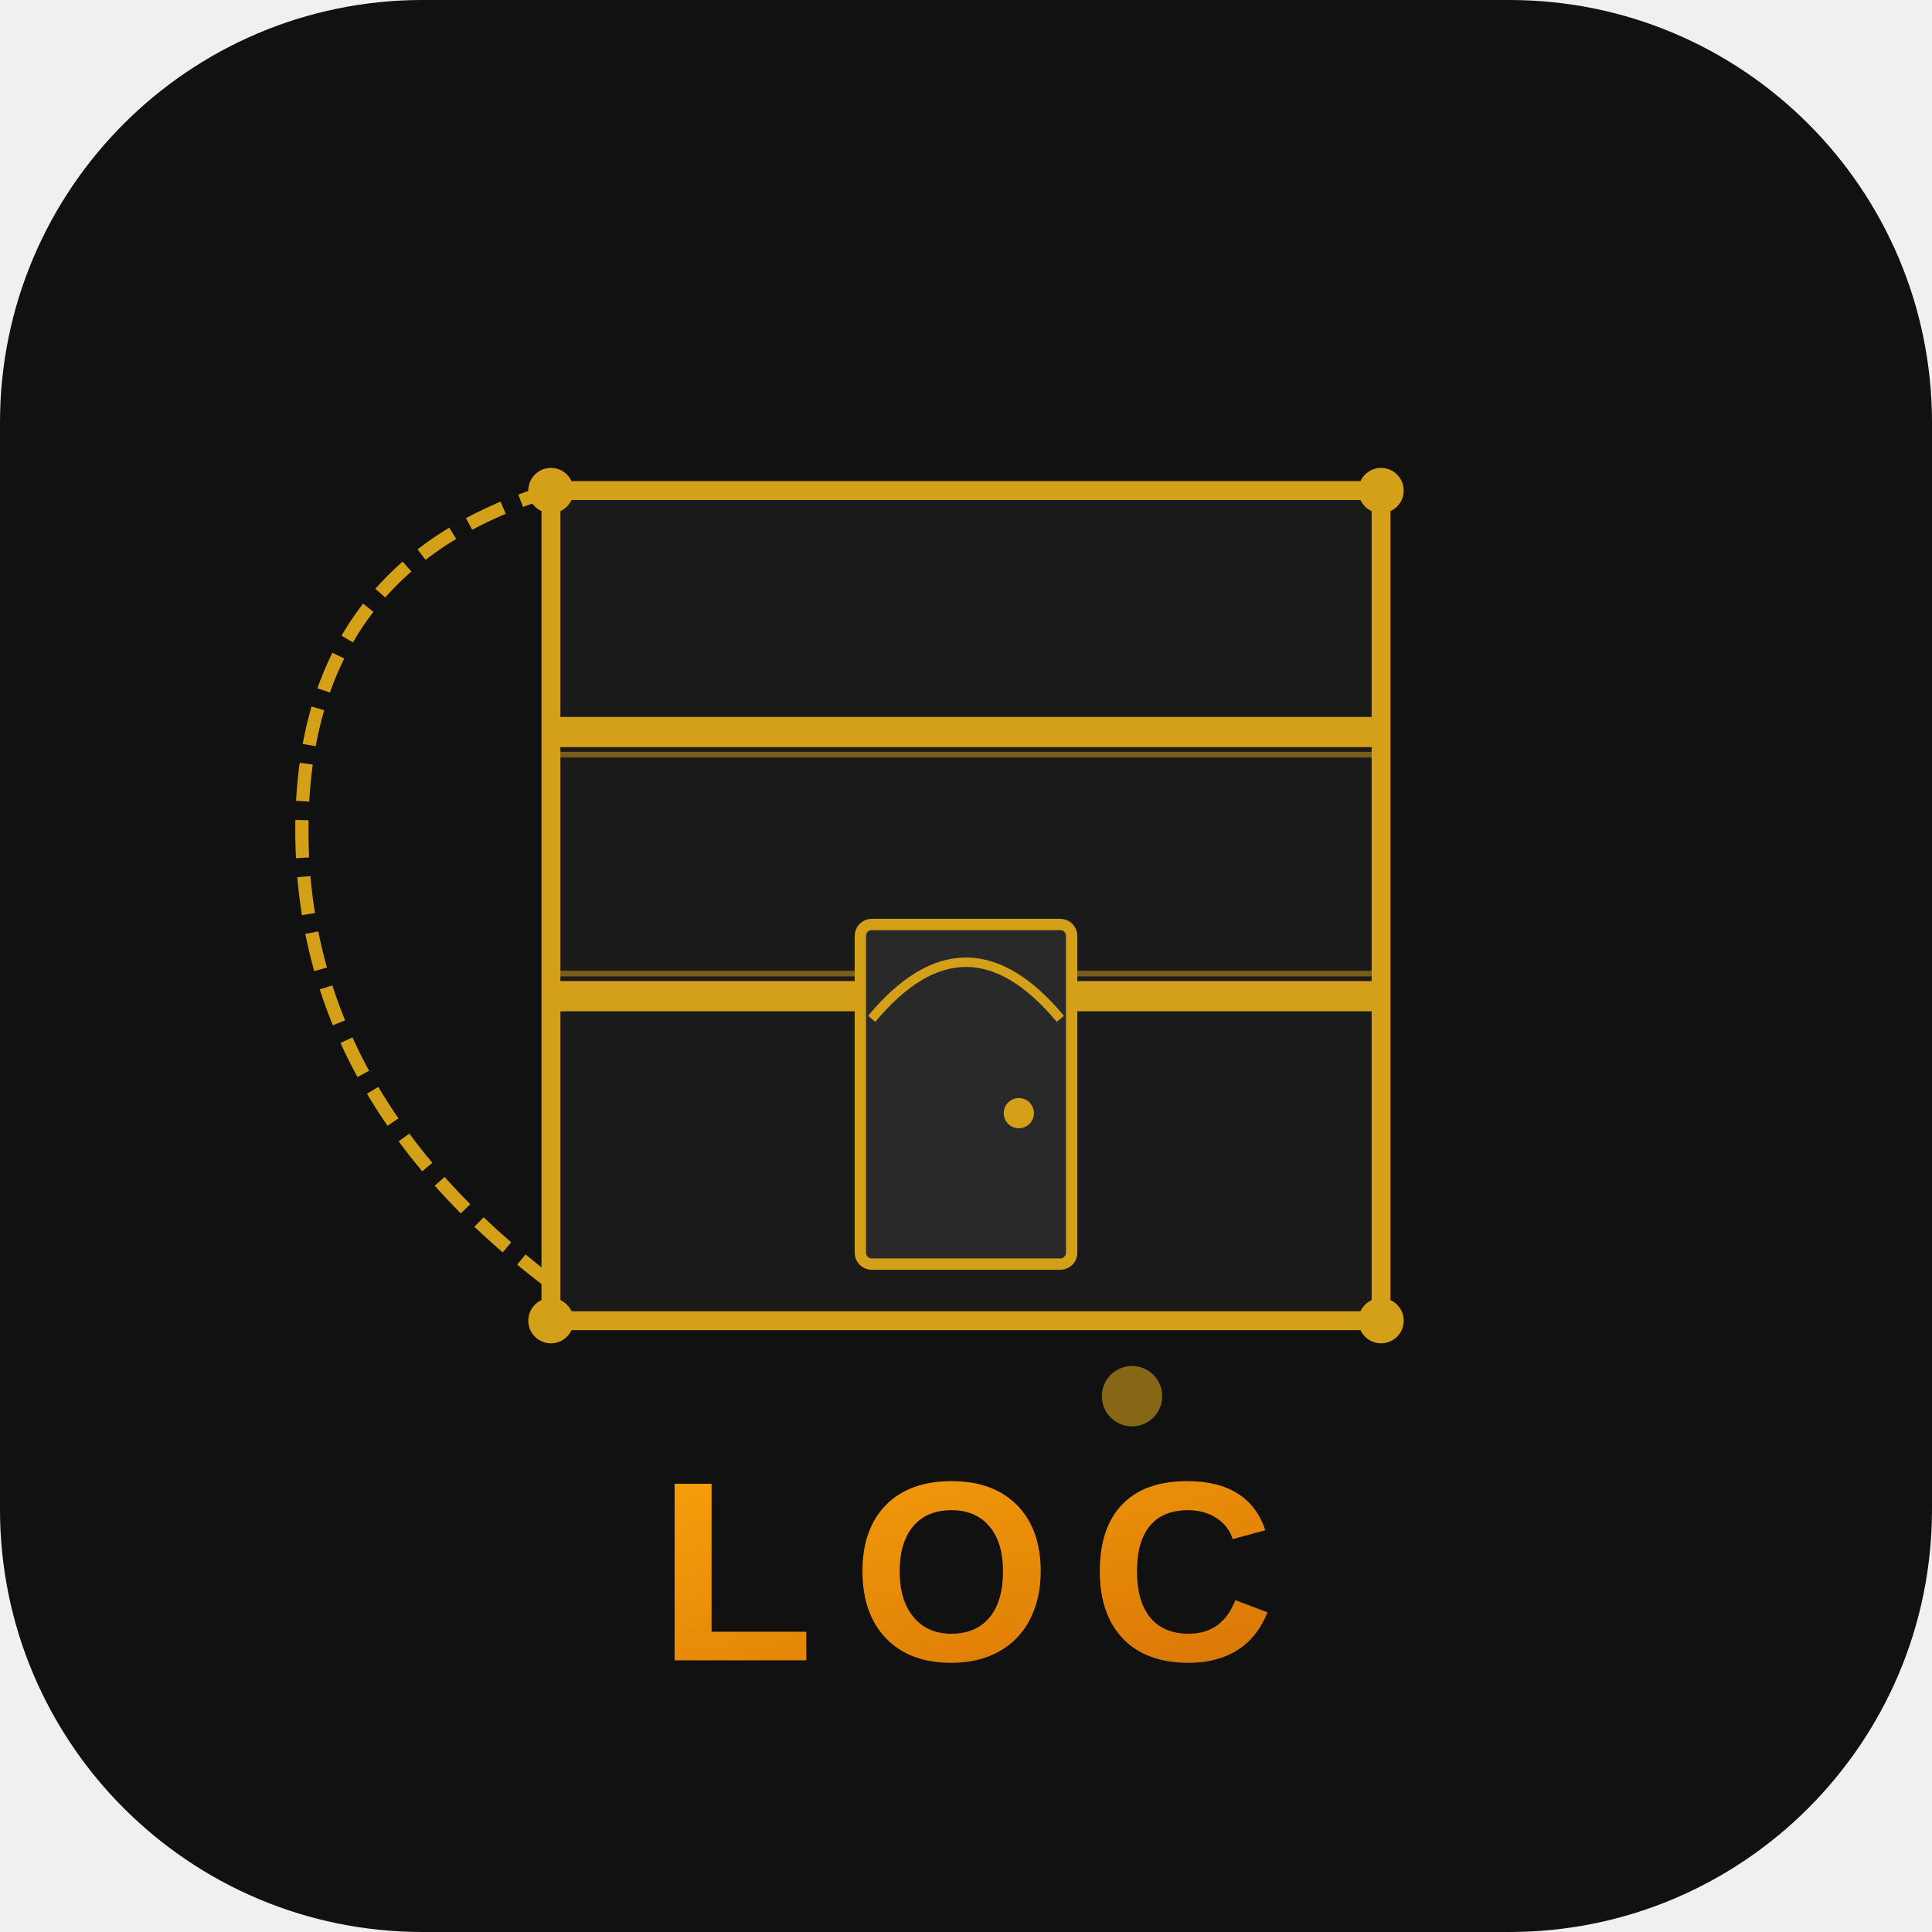
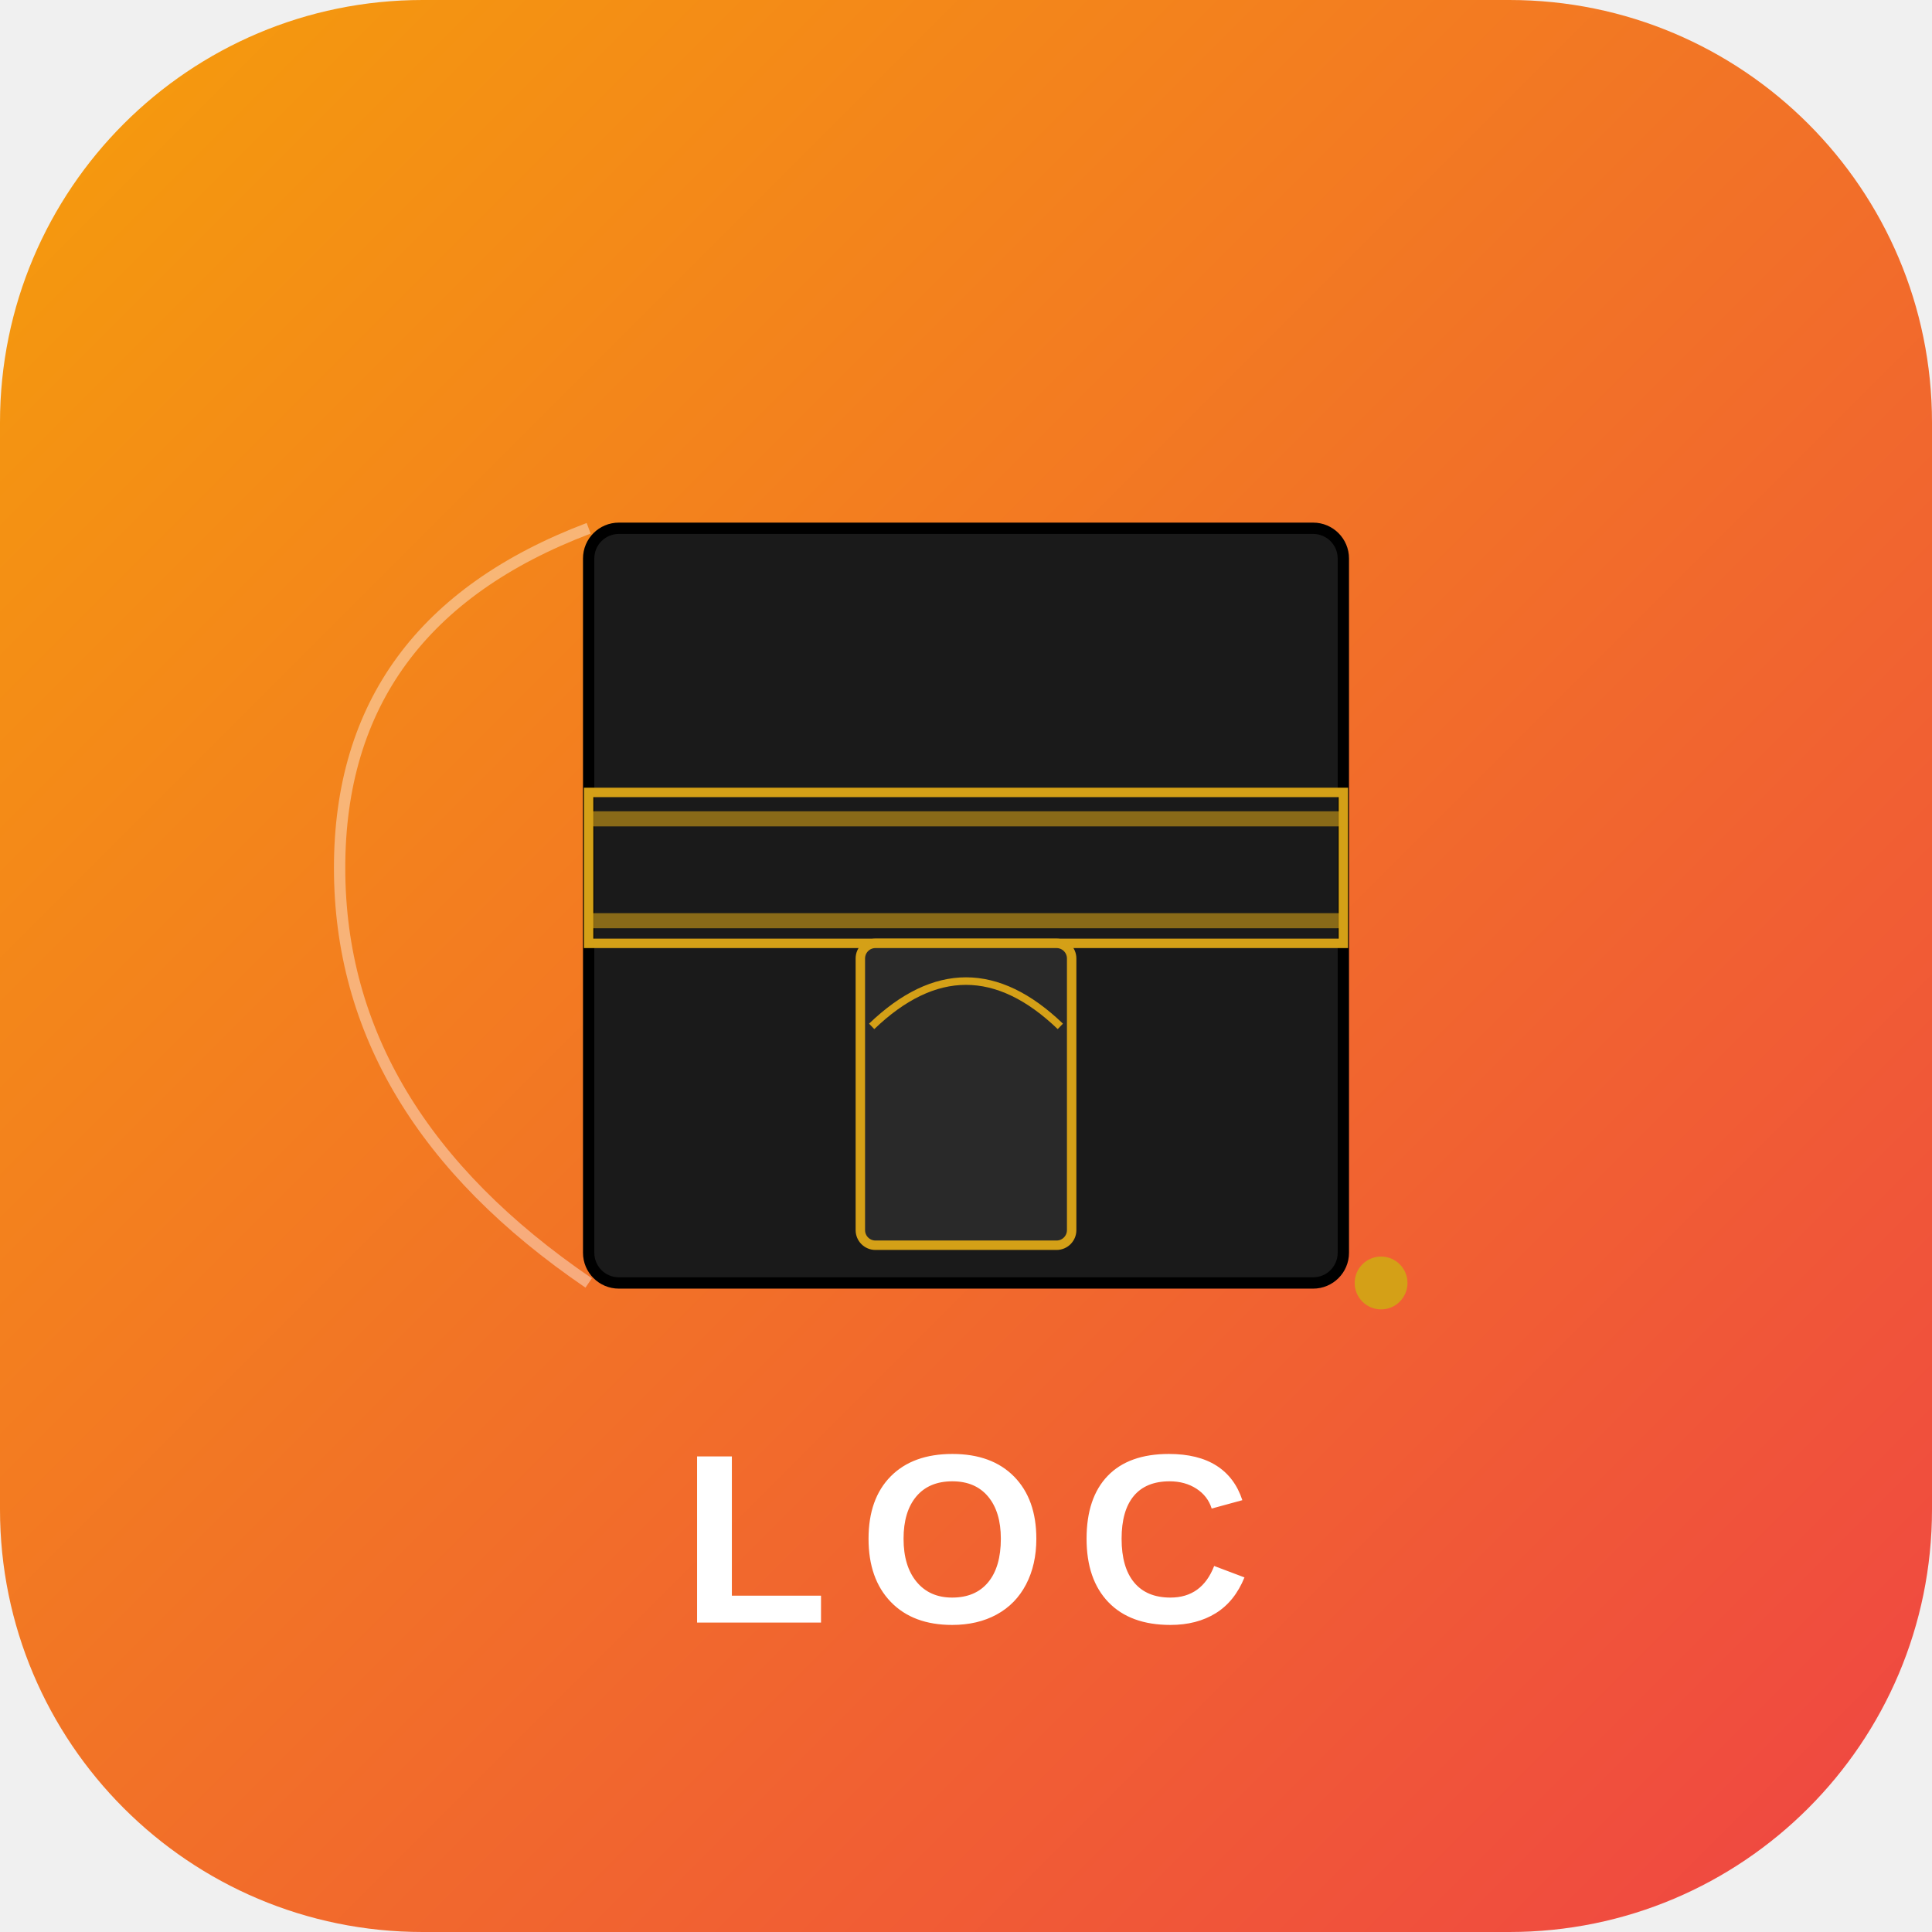
<svg xmlns="http://www.w3.org/2000/svg" viewBox="0 0 512 512">
  <defs>
-     <linearGradient id="gold" x1="0%" y1="0%" x2="100%" y2="100%">
+     <linearGradient id="bg" x1="0%" y1="0%" x2="100%" y2="100%">
      <stop offset="0%" style="stop-color:#f59e0b" />
-       <stop offset="100%" style="stop-color:#d97706" />
+       <stop offset="100%" style="stop-color:#ef4444" />
    </linearGradient>
  </defs>
-   <rect width="512" height="512" rx="112" ry="112" fill="#111111" />
-   <rect x="146" y="130" width="220" height="220" rx="6" fill="#1a1a1a" stroke="#d4a017" stroke-width="5" />
-   <rect x="146" y="190" width="220" height="8" fill="#d4a017" />
-   <rect x="146" y="260" width="220" height="8" fill="#d4a017" />
-   <rect x="146" y="200" width="220" height="58" fill="none" stroke="#d4a017" stroke-width="1.5" opacity="0.5" />
-   <rect x="228" y="245" width="56" height="90" rx="3" fill="#292929" stroke="#d4a017" stroke-width="3" />
-   <path d="M231 270 Q256 240 281 270" fill="none" stroke="#d4a017" stroke-width="2.5" />
-   <circle cx="270" cy="295" r="4" fill="#d4a017" />
-   <path d="M146 340 Q80 290 80 220 Q80 150 146 130" fill="none" stroke="#d4a017" stroke-width="3.5" stroke-dasharray="10,5" />
-   <circle cx="300" cy="370" r="8" fill="#d4a017" opacity="0.6" />
-   <circle cx="146" cy="130" r="6" fill="#d4a017" />
-   <circle cx="366" cy="130" r="6" fill="#d4a017" />
-   <circle cx="146" cy="350" r="6" fill="#d4a017" />
-   <circle cx="366" cy="350" r="6" fill="#d4a017" />
-   <text x="256" y="440" text-anchor="middle" font-family="'Helvetica Neue', Arial, sans-serif" font-size="68" font-weight="800" fill="url(#gold)" letter-spacing="10">LOC</text>
+   <rect width="512" height="512" rx="112" ry="112" fill="url(#bg)" />
+   <rect x="156" y="140" width="200" height="200" rx="8" fill="#1a1a1a" stroke="#000" stroke-width="3" />
+   <rect x="156" y="210" width="200" height="40" fill="none" stroke="#d4a017" stroke-width="2.5" />
+   <rect x="156" y="215" width="200" height="4" fill="#d4a017" opacity="0.6" />
+   <rect x="156" y="242" width="200" height="4" fill="#d4a017" opacity="0.6" />
+   <rect x="228" y="250" width="56" height="80" rx="4" fill="#292929" stroke="#d4a017" stroke-width="2.5" />
+   <path d="M231 272 Q256 248 281 272" fill="none" stroke="#d4a017" stroke-width="2" />
+   <path d="M156 340 Q90 295 90 230 Q90 165 156 140" fill="none" stroke="#fff" stroke-width="3" opacity="0.4" />
+   <circle cx="366" cy="340" r="7" fill="#d4a017" />
+   <text x="256" y="430" text-anchor="middle" font-family="'Helvetica Neue', Arial, sans-serif" font-size="64" font-weight="800" fill="#fff" letter-spacing="8">LOC</text>
</svg>
